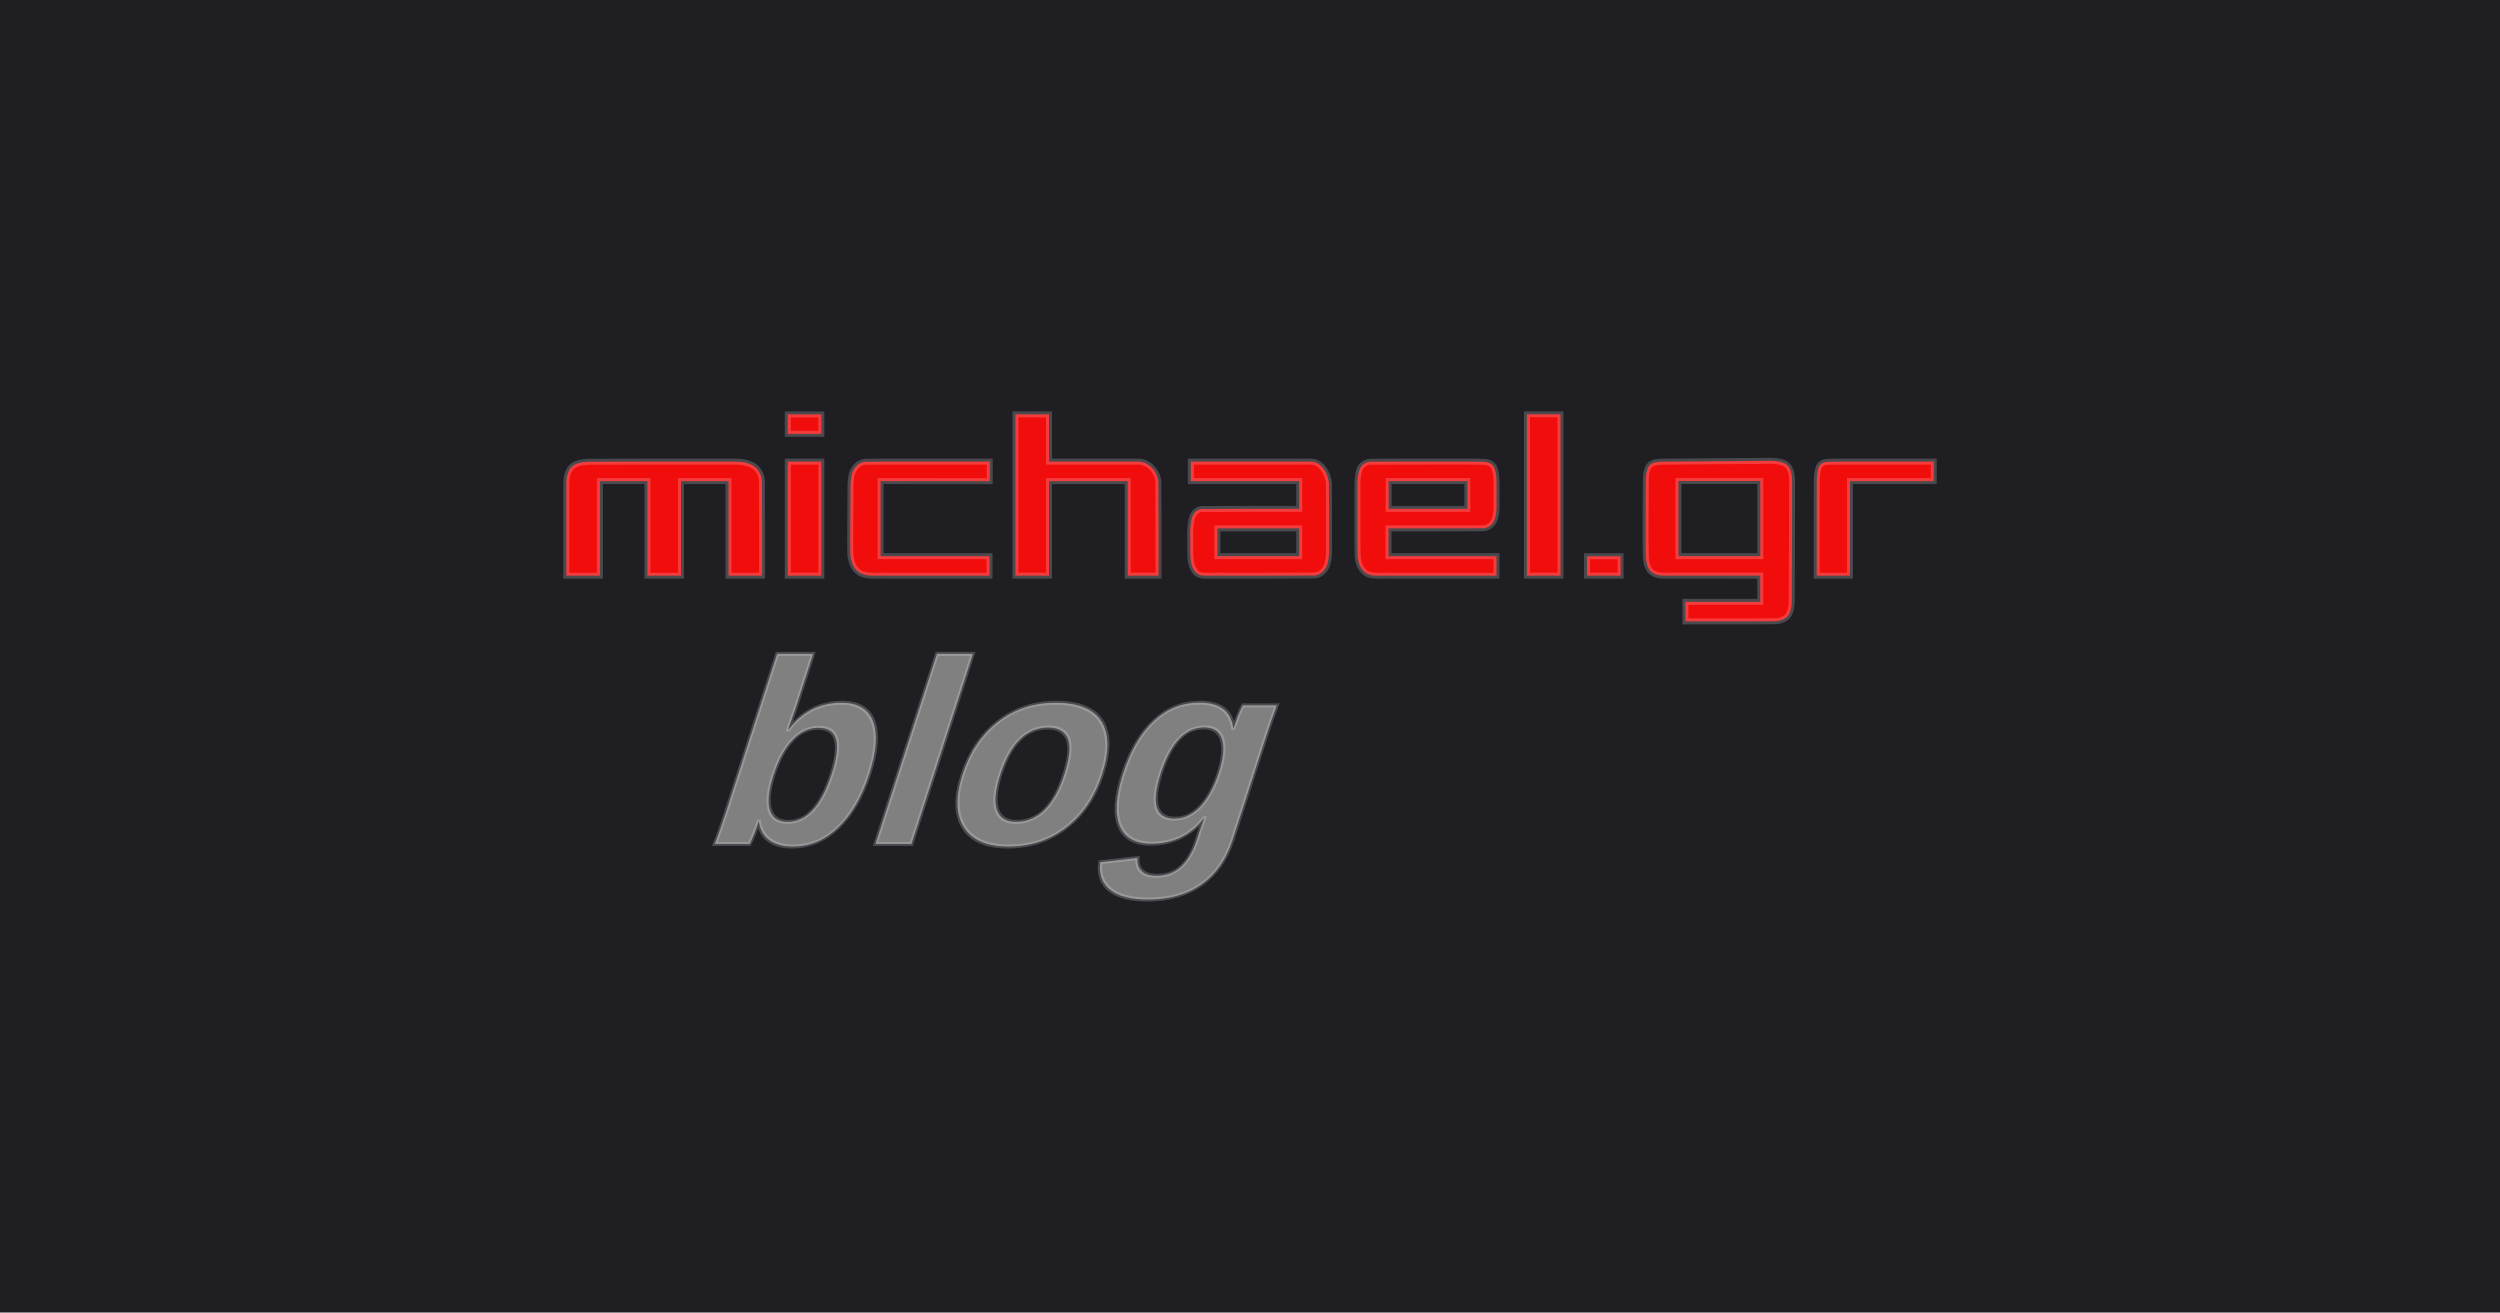
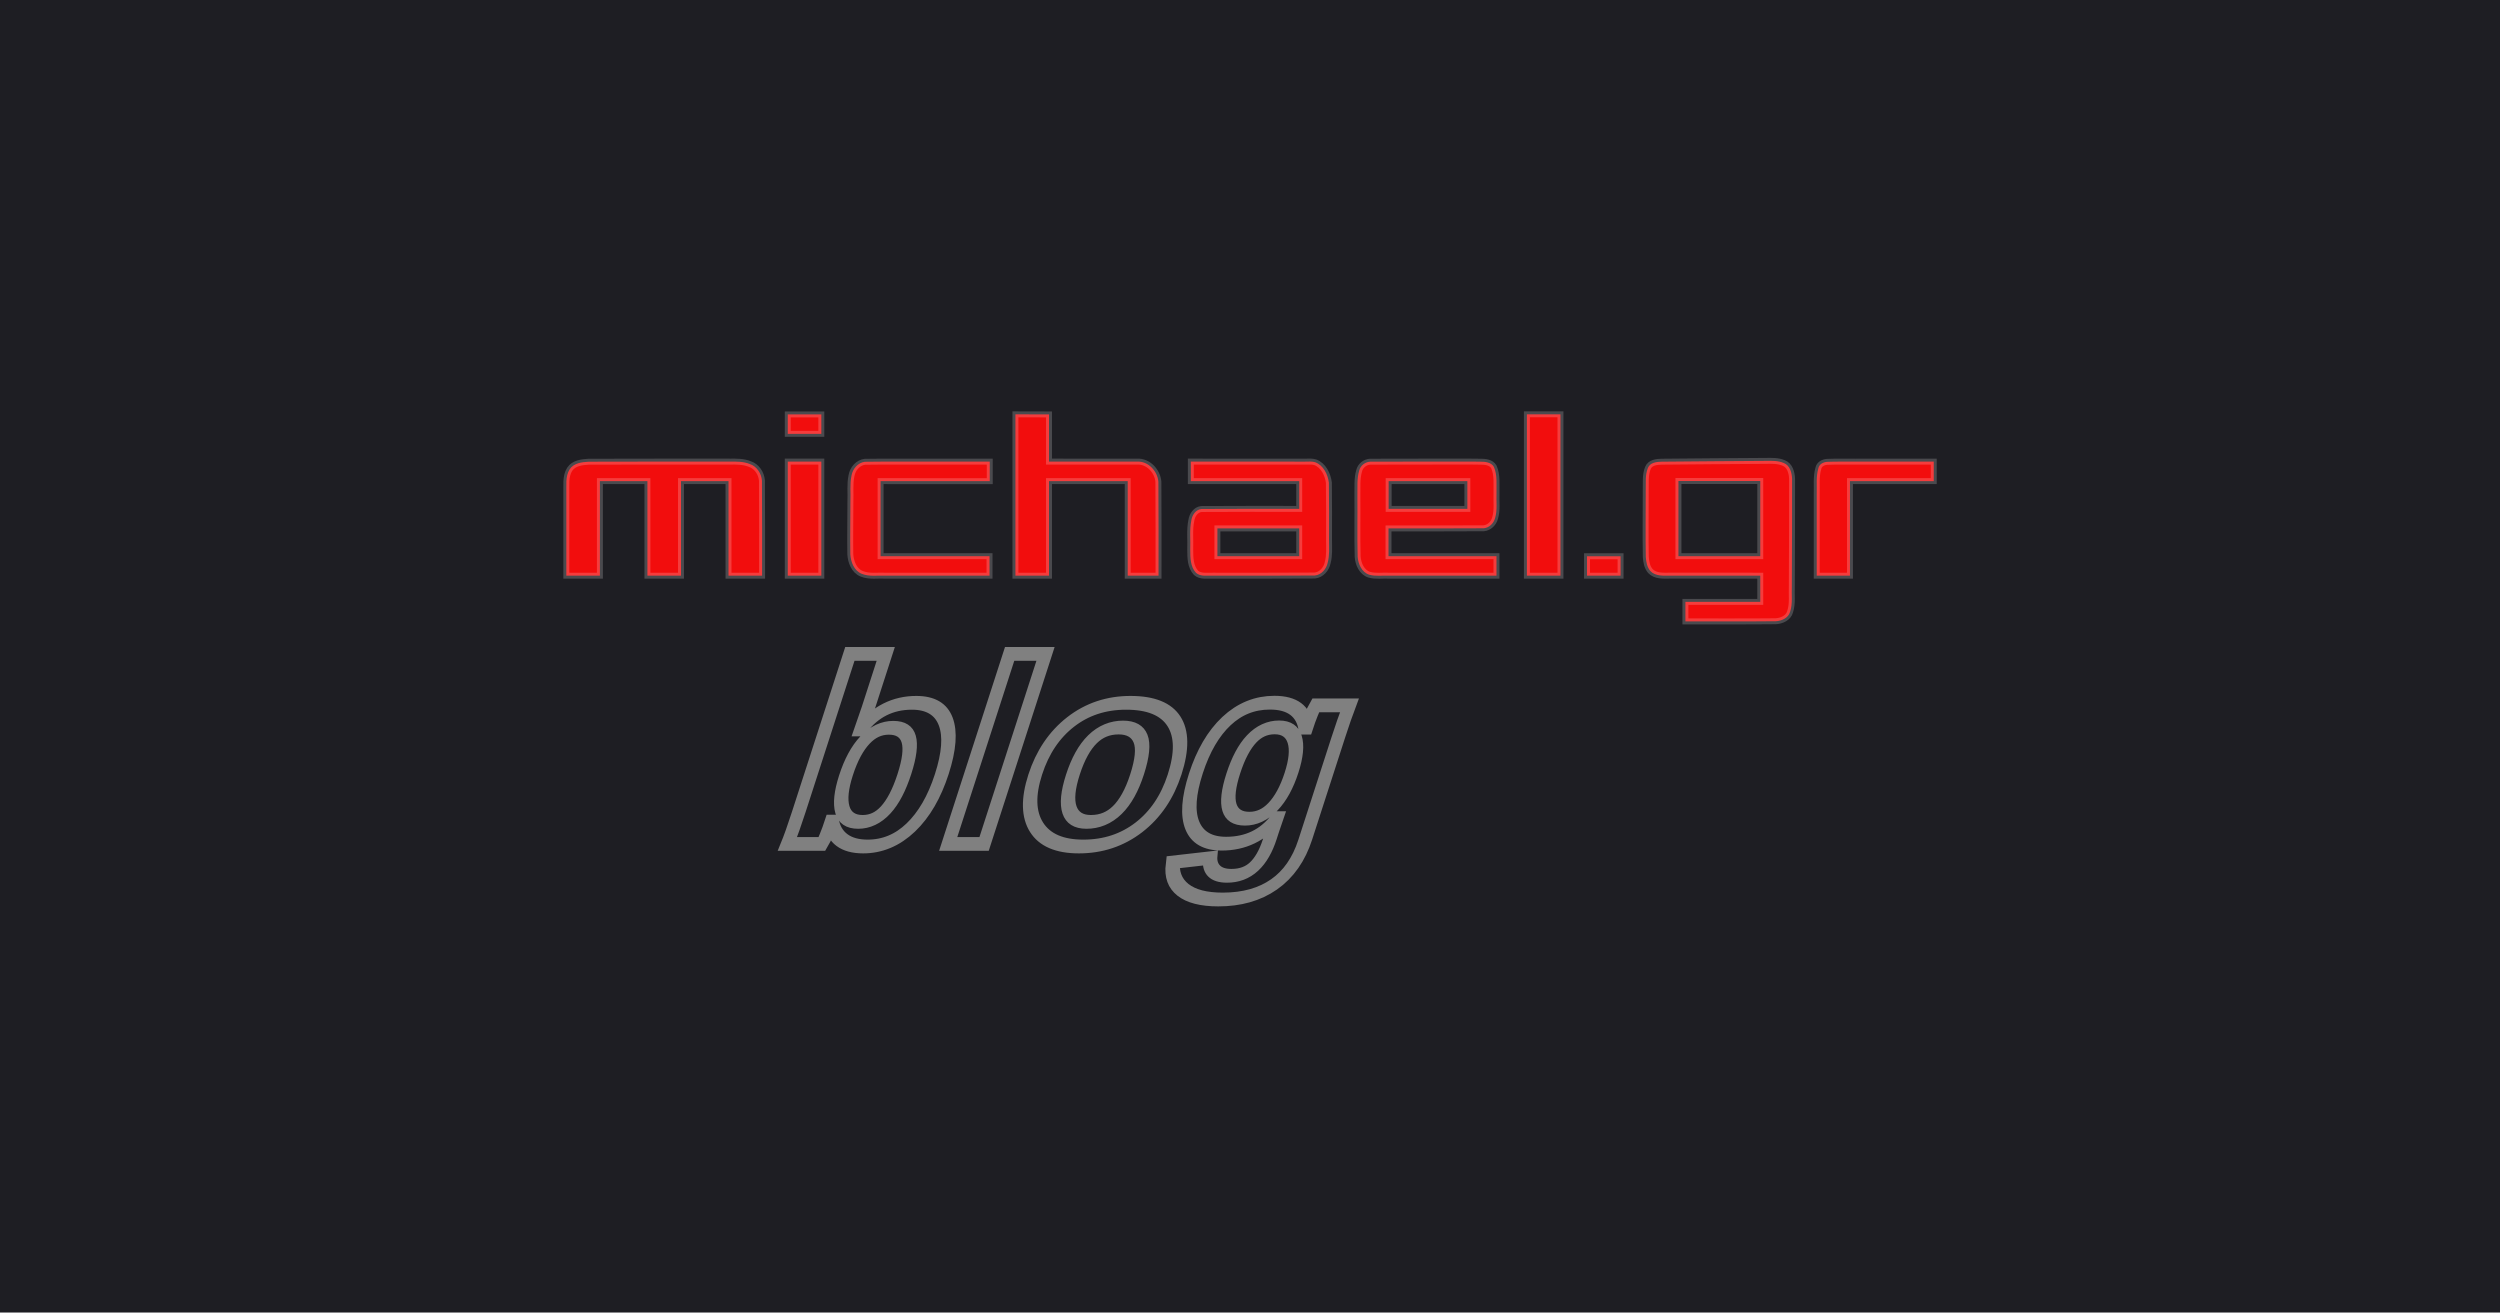
<svg xmlns="http://www.w3.org/2000/svg" width="4535.433" height="2381.102" viewBox="0 0 1200 630" version="1.1" id="svg343">
  <defs id="defs340" />
  <g id="layer1" transform="translate(1027.379,-230.0315)">
    <rect style="fill:#1e1e23;fill-opacity:1;stroke-width:0.75;stroke-linecap:round" id="rect1" width="1200" height="630" x="-1027.379" y="230.031" />
-     <g id="g1" transform="matrix(0.6622301,0,0,0.6622301,-144.3558,170.4331)">
-       <path id="fill" style="display:inline;fill:#f20d0d;fill-opacity:1;stroke:#ffffff;stroke-width:4.307;stroke-dasharray:none;stroke-opacity:0.199" d="m -226.673,507.258 c 8.109,0 16.219,0 24.328,0 0,-38.983 0,-77.966 0,-116.95 -8.109,0 -16.219,0 -24.328,0 0,38.983 0,77.966 0,116.95 z m -370.724,0 c 8.109,0 16.219,0 24.328,0 0,-22.846 0,-45.692 0,-68.539 19.017,0 38.035,0 57.052,0 0,22.846 0,45.692 0,68.539 7.447,0 14.893,0 22.34,0 -0.042,-22.699 0.111,-45.404 -0.1,-68.098 -0.642,-7.674 -7.379,-15.003 -15.37,-14.565 -21.307,-0.026 -42.614,-0.026 -63.922,-0.019 0,-11.4 0,-22.799 0,-34.199 -8.109,-0.019 -16.219,-0.038 -24.328,-0.063 0,38.98 0,77.96 0,116.94 z m -165.019,-102.808 c 8.109,0 16.219,0 24.328,0 0,-4.689 0,-9.378 0,-14.067 -8.109,0 -16.219,0 -24.328,0 0,4.689 0,9.378 0,14.067 z m 708.949,19.608 c -25.166,0.199 -50.336,0.289 -75.501,0.582 -3.679,0.084 -8.432,0.581 -9.996,4.537 -2.151,5.229 -1.373,11.03 -1.585,16.544 0.031,16.001 -0.242,32.009 0.05,48.005 0.31,3.664 0.856,7.323 3.377,10.228 3.707,3.816 9.479,3.319 14.351,3.284 21.745,0.044 43.493,0.011 65.24,0.019 0,6.33 0,12.66 0,18.99 -18.084,0 -36.168,0 -54.252,0 0,4.716 0,9.431 0,14.147 21.839,-0.05 43.683,0.127 65.518,-0.115 4.282,-0.248 9.081,-2.326 10.349,-6.808 2.032,-6.042 0.935,-12.513 1.26,-18.757 0.057,-25.881 0.275,-51.765 0.184,-77.644 -0.167,-4.426 -1.518,-9.809 -6.127,-11.524 -4.062,-1.709 -8.555,-1.566 -12.871,-1.488 z m -333.87,0.543 c -27.641,-0.05 -55.287,-0.011 -82.93,-0.026 0,4.714 0,9.428 0,14.142 26.192,0 52.384,0 78.576,0 0,6.709 0,13.418 0,20.127 -23.643,0.038 -47.291,-0.103 -70.931,0.093 -4.113,0.469 -6.727,4.415 -7.277,8.257 -1.448,7.004 -0.508,14.199 -0.797,21.29 0.032,5.722 0.053,12.265 4.206,16.707 3.359,2.978 8.098,1.859 12.164,2.064 24.632,-0.038 49.27,0.111 73.897,-0.111 4.804,-0.492 8.416,-4.684 9.356,-9.257 1.432,-5.375 0.994,-10.66 0.977,-16.253 0.012,-13.934 0.106,-27.877 -0.108,-41.807 -0.779,-6.028 -3.945,-12.529 -9.919,-14.787 -2.334,-0.706 -4.812,-0.479 -7.213,-0.442 z m 120.442,-0.044 c -24.458,0.088 -48.92,-0.063 -73.377,0.083 -3.735,0.196 -7.121,2.898 -7.997,6.572 -1.752,5.951 -1.088,12.25 -1.26,18.371 0.149,14.626 -0.206,29.263 0.183,43.881 0.377,5.323 2.93,11.282 8.349,13.08 4.714,1.354 9.693,0.472 14.522,0.717 25.917,0 51.835,0 77.752,0 0,-4.714 0,-9.428 0,-14.142 -26.086,0 -52.172,0 -78.258,0 -2e-5,-6.709 0,-13.418 0,-20.127 23.01,-0.03 46.026,0.097 69.032,-0.089 4.037,-0.379 7.267,-3.652 8.245,-7.502 1.717,-5.742 0.767,-11.809 1.003,-17.704 -0.146,-6.431 0.739,-13.246 -1.907,-19.298 -1.965,-3.41 -6.384,-3.772 -9.789,-3.759 -2.165,-0.093 -4.332,-0.091 -6.498,-0.082 z m -537.629,0.019 c -34.057,0.044 -68.118,-0.082 -102.173,0.081 -4.943,0.261 -10.799,0.967 -13.785,5.463 -3.372,5.382 -2.207,12.009 -2.431,18.024 0,19.706 0,39.412 0,59.117 8.109,0 16.219,0 24.328,0 0,-22.846 0,-45.692 0,-68.539 11.482,0 22.964,0 34.446,0 0,22.846 0,45.692 0,68.539 8.109,0 16.219,0 24.328,0 0,-22.846 0,-45.692 0,-68.539 11.482,0 22.964,0 34.446,0 0,22.846 0,45.692 0,68.539 8.109,0 16.219,0 24.328,0 -0.037,-22.952 0.1,-45.907 -0.098,-68.857 -0.377,-5.271 -3.708,-10.391 -8.836,-12.085 -4.683,-1.881 -9.595,-1.77 -14.554,-1.744 z m 121.497,0.004 c -7.835,0.064 -15.678,-0.064 -23.507,0.122 -5.039,0.633 -8.81,5.101 -9.67,9.958 -1.363,6.289 -0.503,12.768 -0.807,19.144 -0.006,12.628 -0.281,25.507 -0.065,37.977 0.358,5.562 2.684,11.802 8.19,14.081 5.63,2.32 11.832,1.075 17.735,1.399 24.989,0 49.978,0 74.967,0 0,-4.714 0,-9.428 0,-14.142 -26.318,0 -52.636,0 -78.954,0 0,-18.132 0,-36.264 0,-54.397 26.374,0.011 52.748,0.026 79.122,0.03 0,-4.725 0,-9.45 0,-14.175 -22.337,-0.002 -44.674,-0.008 -67.011,0 z m 694.813,0 c -6.939,0.094 -13.892,-0.13 -20.821,0.169 -2.797,0.175 -5.865,1.697 -6.386,4.726 -1.79,6.095 -0.946,12.541 -1.176,18.801 0,19.661 0,39.323 0,58.984 8.03,0 16.06,0 24.09,0 0,-22.846 0,-45.692 0,-68.538 20.243,0 40.486,0 60.73,0 0,-4.714 0,-9.428 0,-14.142 -18.812,-0.002 -37.624,-0.008 -56.436,0 z m -774.201,82.677 c 8.109,0 16.219,0 24.328,0 0,-27.56 0,-55.12 0,-82.68 -8.109,0 -16.219,0 -24.328,0 0,27.56 0,55.12 0,82.68 z m 646.843,-68.622 c 19.349,0 38.697,0 58.046,0 0,18.16 0,36.321 0,54.481 -19.77,0 -39.541,0 -59.311,0 0,-18.16 0,-36.321 0,-54.481 0.422,0 0.843,0 1.265,0 z m -210.04,0.084 c 18.596,0 37.192,0 55.787,0 0,6.709 0,13.418 0,20.127 -19.017,0 -38.035,0 -57.052,0 0,-6.709 0,-13.418 0,-20.127 0.422,0 0.843,0 1.265,0 z m -124.124,34.269 c 19.349,0 38.697,0 58.046,0 0,6.709 0,13.418 0,20.127 -19.77,0 -39.541,0 -59.311,0 0,-6.709 0,-13.418 0,-20.127 0.422,0 0.843,0 1.265,0 z m 266.635,34.269 c 8.109,0 16.219,0 24.328,0 0,-4.689 0,-9.378 0,-14.067 -8.109,0 -16.219,0 -24.328,0 0,4.689 0,9.378 0,14.067 z" />
-       <text xml:space="preserve" style="font-style:normal;font-variant:normal;font-weight:900;font-stretch:normal;font-size:189.84px;font-family:Arial;-inkscape-font-specification:'Arial, Heavy';font-variant-ligatures:normal;font-variant-caps:normal;font-variant-numeric:normal;font-variant-east-asian:normal;text-align:center;writing-mode:lr-tb;direction:ltr;text-anchor:middle;fill:#808080;fill-opacity:1;stroke:#ffffff;stroke-width:2.932;stroke-linecap:round;stroke-dasharray:none;stroke-opacity:0.2" x="-216.906" y="700.734" id="text1" transform="matrix(0.9986279,0,-0.3237218,1.001374,0,0)">
-         <tspan id="tspan1" style="font-style:normal;font-variant:normal;font-weight:900;font-stretch:normal;font-size:189.84px;font-family:Arial;-inkscape-font-specification:'Arial, Heavy';font-variant-ligatures:normal;font-variant-caps:normal;font-variant-numeric:normal;font-variant-east-asian:normal;fill:#808080;fill-opacity:1;stroke:#ffffff;stroke-width:2.932;stroke-dasharray:none;stroke-opacity:0.2" x="-216.906" y="700.734">blog</tspan>
-       </text>
-     </g>
+     <path id="fill" style="display:inline;fill:#f20d0d;fill-opacity:1;stroke:#ffffff;stroke-width:2.852;stroke-dasharray:none;stroke-opacity:0.199" d="m -294.465,506.355 c 5.37,0 10.741,0 16.111,0 0,-25.816 0,-51.632 0,-77.448 -5.37,0 -10.741,0 -16.111,0 0,25.816 0,51.632 0,77.448 z m -245.505,0 c 5.37,0 10.741,0 16.111,0 0,-15.129 0,-30.259 0,-45.388 12.594,0 25.188,0 37.782,0 0,15.129 0,30.259 0,45.388 4.931,0 9.863,0 14.794,0 -0.028,-15.032 0.073,-30.068 -0.066,-45.097 -0.425,-5.082 -4.886,-9.935 -10.179,-9.645 -14.11,-0.018 -28.221,-0.018 -42.331,-0.013 0,-7.549 0,-15.098 0,-22.648 -5.37,-0.013 -10.741,-0.025 -16.111,-0.042 0,25.814 0,51.628 0,77.441 z m -109.281,-68.082 c 5.37,0 10.741,0 16.111,0 0,-3.105 0,-6.21 0,-9.316 -5.37,0 -10.741,0 -16.111,0 0,3.105 0,6.21 0,9.316 z m 469.487,12.985 c -16.666,0.132 -33.334,0.191 -49.999,0.386 -2.436,0.056 -5.584,0.385 -6.619,3.005 -1.424,3.463 -0.909,7.304 -1.049,10.956 0.021,10.596 -0.161,21.197 0.033,31.79 0.205,2.426 0.567,4.849 2.236,6.773 2.455,2.527 6.277,2.198 9.504,2.175 14.4,0.029 28.803,0.007 43.204,0.013 0,4.192 0,8.384 0,12.576 -11.976,0 -23.952,0 -35.927,0 0,3.123 0,6.246 0,9.368 14.462,-0.033 28.928,0.084 43.388,-0.076 2.836,-0.164 6.014,-1.54 6.853,-4.509 1.345,-4.001 0.619,-8.286 0.834,-12.421 0.037,-17.139 0.182,-34.28 0.122,-51.418 -0.111,-2.931 -1.005,-6.496 -4.058,-7.632 -2.69,-1.132 -5.665,-1.037 -8.524,-0.986 z m -221.099,0.36 c -18.305,-0.033 -36.613,-0.007 -54.919,-0.018 0,3.122 0,6.243 0,9.365 17.345,0 34.69,0 52.035,0 0,4.443 0,8.886 0,13.329 -15.657,0.025 -31.317,-0.068 -46.973,0.062 -2.724,0.31 -4.455,2.924 -4.819,5.468 -0.959,4.638 -0.336,9.403 -0.528,14.099 0.021,3.789 0.035,8.123 2.785,11.064 2.224,1.972 5.363,1.231 8.055,1.367 16.312,-0.025 32.628,0.074 48.937,-0.073 3.181,-0.326 5.573,-3.102 6.196,-6.131 0.948,-3.56 0.658,-7.06 0.647,-10.764 0.008,-9.228 0.07,-18.461 -0.071,-27.686 -0.516,-3.992 -2.612,-8.297 -6.569,-9.792 -1.545,-0.467 -3.187,-0.318 -4.777,-0.293 z m 79.76,-0.029 c -16.197,0.058 -32.397,-0.042 -48.592,0.055 -2.473,0.13 -4.716,1.919 -5.296,4.352 -1.16,3.941 -0.72,8.112 -0.835,12.166 0.099,9.686 -0.137,19.379 0.121,29.059 0.25,3.525 1.94,7.471 5.529,8.662 3.122,0.897 6.419,0.312 9.617,0.475 17.163,0 34.327,0 51.49,0 0,-3.122 0,-6.243 0,-9.365 -17.275,0 -34.55,0 -51.825,0 -1e-5,-4.443 0,-8.886 0,-13.329 15.238,-0.02 30.48,0.064 45.715,-0.059 2.674,-0.251 4.813,-2.419 5.46,-4.968 1.137,-3.802 0.508,-7.821 0.664,-11.724 -0.097,-4.259 0.49,-8.772 -1.263,-12.78 -1.301,-2.258 -4.228,-2.498 -6.482,-2.49 -1.433,-0.061 -2.869,-0.061 -4.303,-0.055 z m -356.034,0.013 c -22.553,0.029 -45.109,-0.055 -67.662,0.053 -3.273,0.173 -7.151,0.64 -9.129,3.618 -2.233,3.564 -1.461,7.953 -1.61,11.936 0,13.05 0,26.1 0,39.149 5.37,0 10.741,0 16.111,0 0,-15.129 0,-30.259 0,-45.388 7.604,0 15.207,0 22.811,0 0,15.129 0,30.259 0,45.388 5.37,0 10.741,0 16.111,0 0,-15.129 0,-30.259 0,-45.388 7.604,0 15.207,0 22.811,0 0,15.129 0,30.259 0,45.388 5.37,0 10.741,0 16.111,0 -0.025,-15.199 0.066,-30.401 -0.065,-45.599 -0.249,-3.491 -2.456,-6.882 -5.851,-8.003 -3.101,-1.246 -6.354,-1.172 -9.638,-1.155 z m 80.459,0.003 c -5.188,0.043 -10.383,-0.043 -15.567,0.081 -3.337,0.419 -5.834,3.378 -6.404,6.595 -0.903,4.165 -0.333,8.455 -0.535,12.677 -0.004,8.363 -0.186,16.891 -0.043,25.149 0.237,3.683 1.778,7.815 5.424,9.325 3.728,1.536 7.836,0.712 11.745,0.927 16.549,0 33.097,0 49.646,0 0,-3.122 0,-6.243 0,-9.365 -17.428,0 -34.857,0 -52.285,0 0,-12.008 0,-24.015 0,-36.023 17.466,0.007 34.931,0.018 52.397,0.02 0,-3.129 0,-6.258 0,-9.387 -14.792,-0.001 -29.585,-0.005 -44.377,0 z m 460.126,0 c -4.595,0.062 -9.2,-0.086 -13.789,0.112 -1.852,0.116 -3.884,1.124 -4.229,3.13 -1.185,4.036 -0.627,8.305 -0.779,12.451 0,13.02 0,26.041 0,39.061 5.318,0 10.636,0 15.953,0 0,-15.129 0,-30.259 0,-45.388 13.406,0 26.811,0 40.217,0 0,-3.122 0,-6.244 0,-9.365 -12.458,-10e-4 -24.916,-0.005 -37.374,0 z m -512.699,54.751 c 5.37,0 10.741,0 16.111,0 0,-18.251 0,-36.502 0,-54.754 -5.37,0 -10.741,0 -16.111,0 0,18.251 0,36.502 0,54.754 z m 428.359,-45.443 c 12.813,0 25.627,0 38.44,0 0,12.026 0,24.053 0,36.079 -13.092,0 -26.185,0 -39.277,0 0,-12.026 0,-24.053 0,-36.079 0.279,0 0.558,0 0.838,0 z m -139.095,0.056 c 12.315,0 24.629,0 36.944,0 0,4.443 0,8.886 0,13.329 -12.594,0 -25.188,0 -37.782,0 0,-4.443 0,-8.886 0,-13.329 0.279,0 0.558,0 0.838,0 z m -82.199,22.694 c 12.813,0 25.627,0 38.44,0 0,4.443 0,8.886 0,13.329 -13.092,0 -26.185,0 -39.277,0 0,-4.443 0,-8.886 0,-13.329 0.279,0 0.558,0 0.838,0 z m 176.574,22.694 c 5.37,0 10.741,0 16.111,0 0,-3.105 0,-6.21 0,-9.316 -5.37,0 -10.741,0 -16.111,0 0,3.105 0,6.21 0,9.316 z" />
+     <text xml:space="preserve" style="font-style:normal;font-variant:normal;font-weight:900;font-stretch:normal;font-size:125.718px;font-family:Arial;-inkscape-font-specification:'Arial, Heavy';font-variant-ligatures:normal;font-variant-caps:normal;font-variant-numeric:normal;font-variant-east-asian:normal;text-align:center;writing-mode:lr-tb;direction:ltr;text-anchor:middle;fill:none;fill-opacity:1;stroke:#808080;stroke-width:6.6;stroke-linecap:round;stroke-dasharray:none;stroke-opacity:1" x="-233.023" y="634.247" id="text1" transform="matrix(0.9986279,0,-0.3237218,1.001374,0,0)">
+       <tspan id="tspan1" style="font-style:normal;font-variant:normal;font-weight:900;font-stretch:normal;font-size:125.718px;font-family:Arial;-inkscape-font-specification:'Arial, Heavy';font-variant-ligatures:normal;font-variant-caps:normal;font-variant-numeric:normal;font-variant-east-asian:normal;fill:none;fill-opacity:1;stroke:#808080;stroke-width:6.6;stroke-dasharray:none;stroke-opacity:1" x="-233.023" y="634.247">blog</tspan>
+     </text>
  </g>
</svg>
